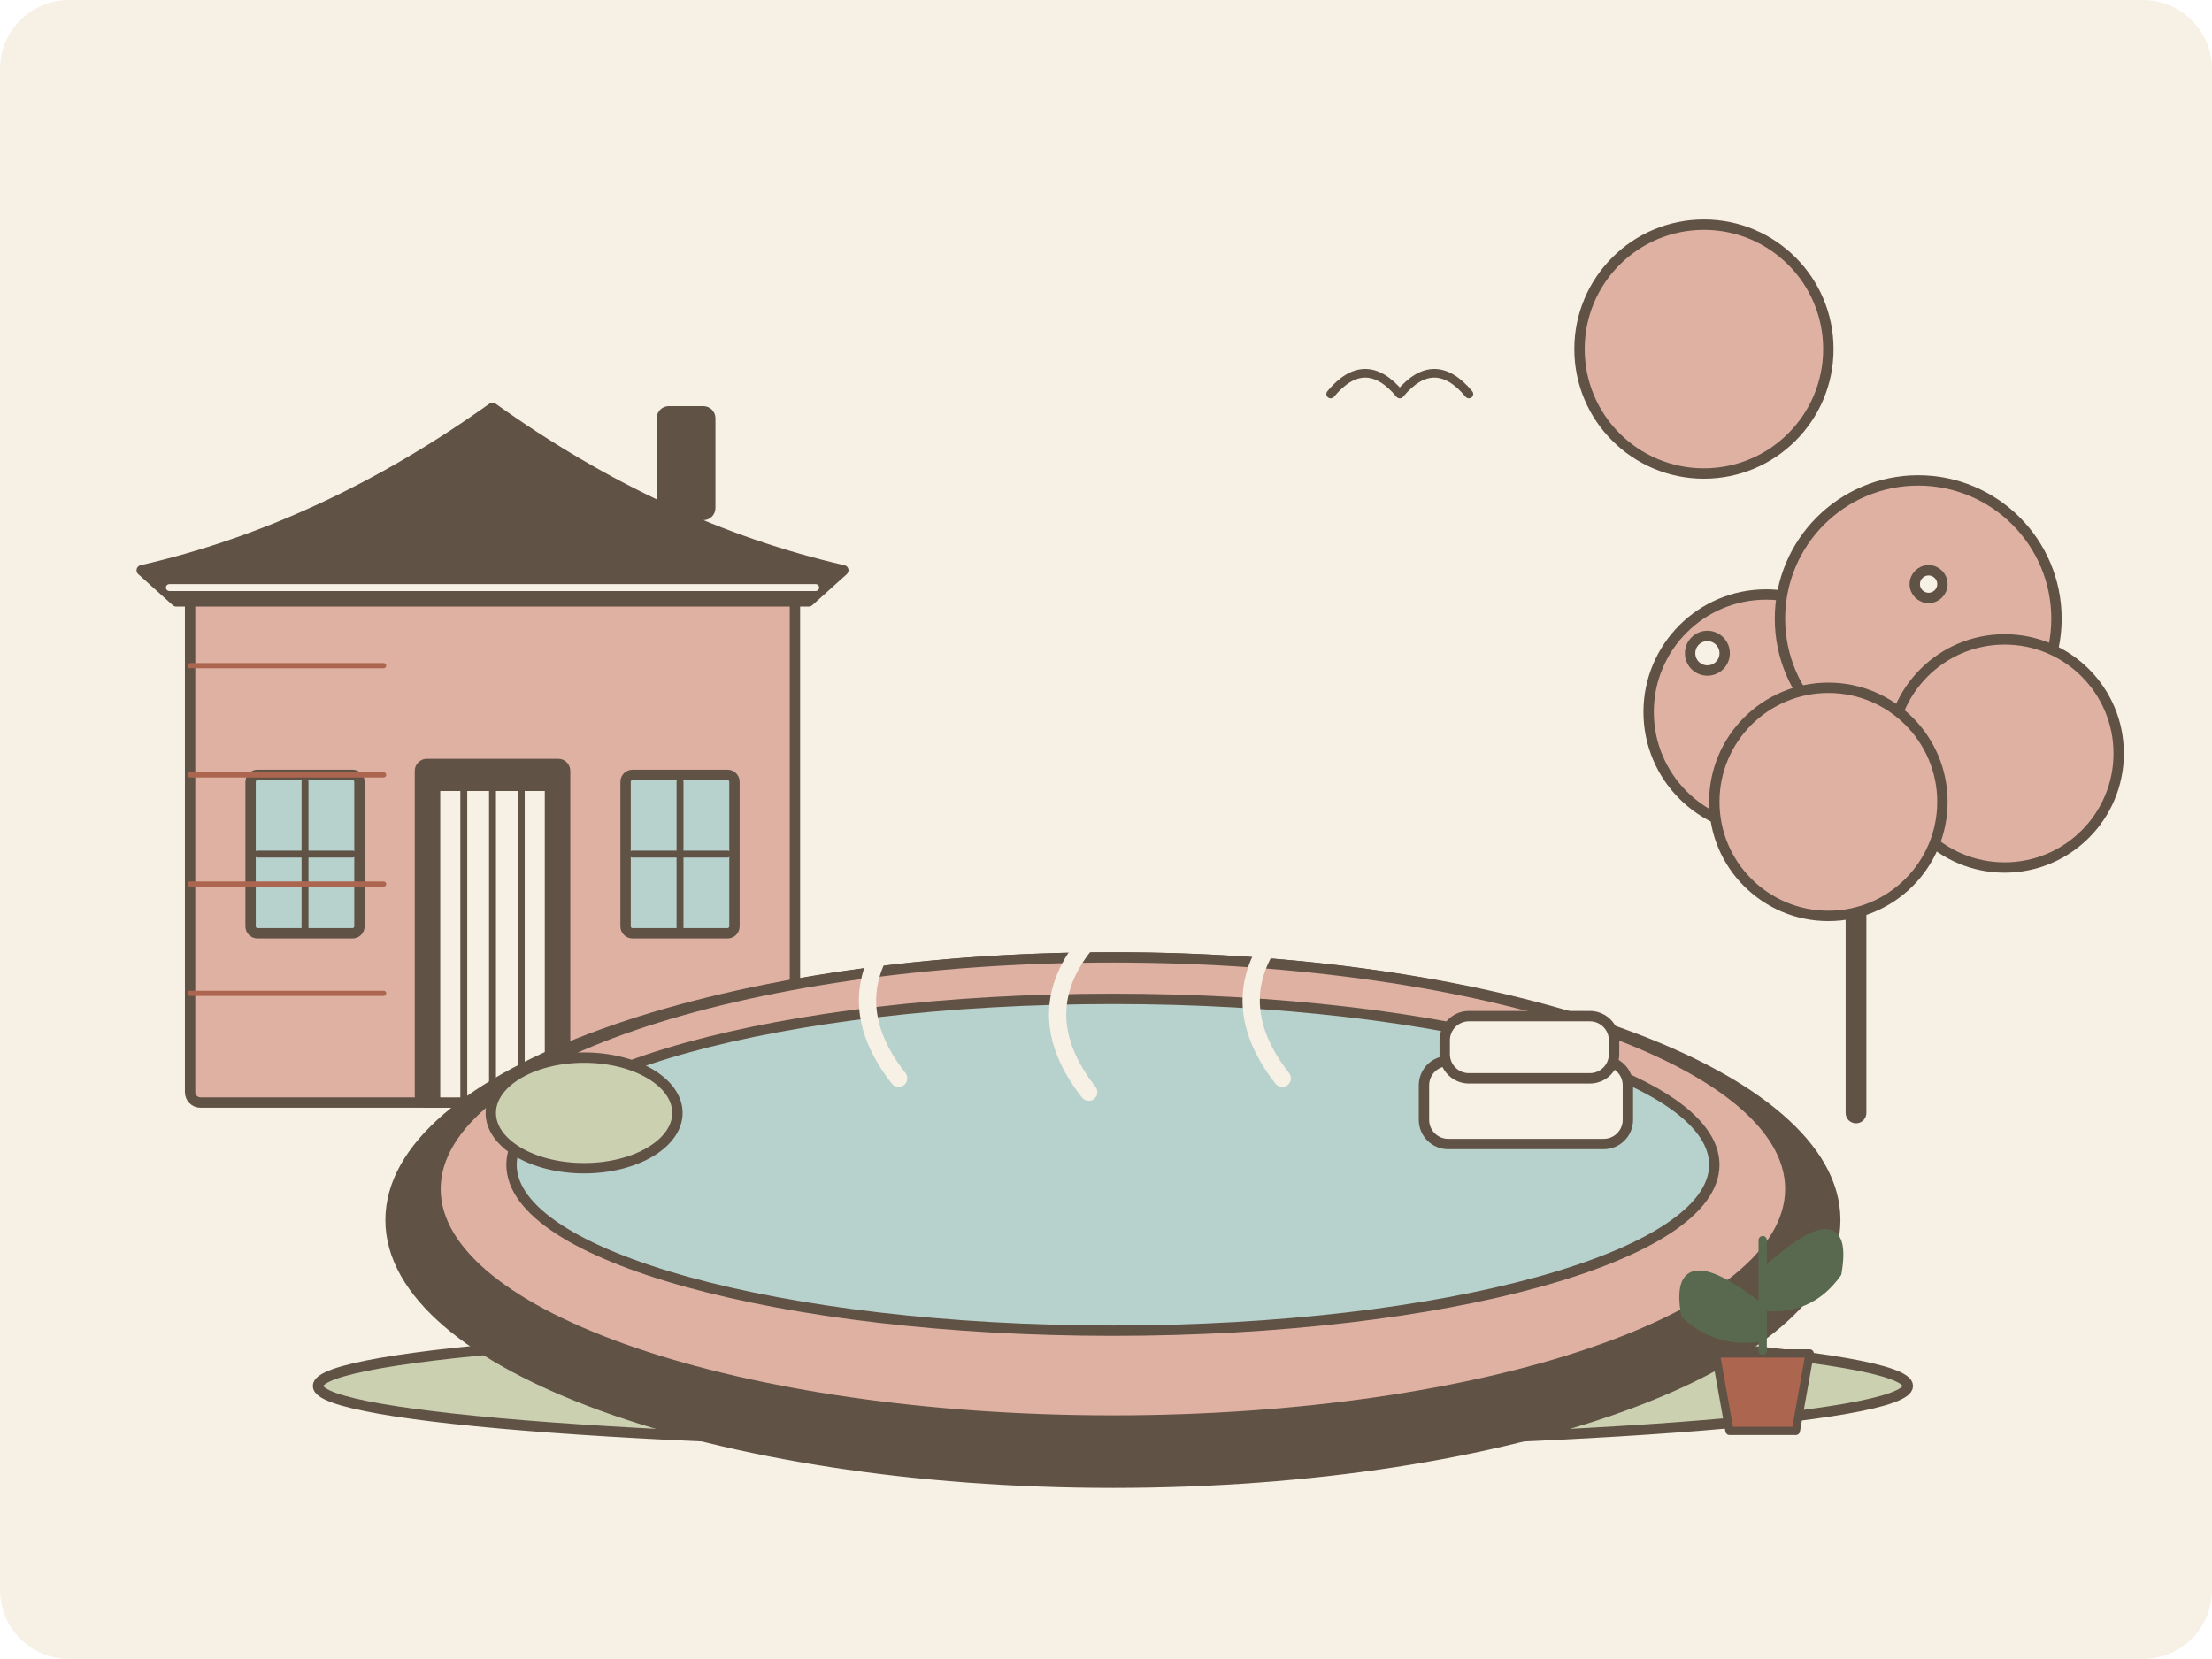
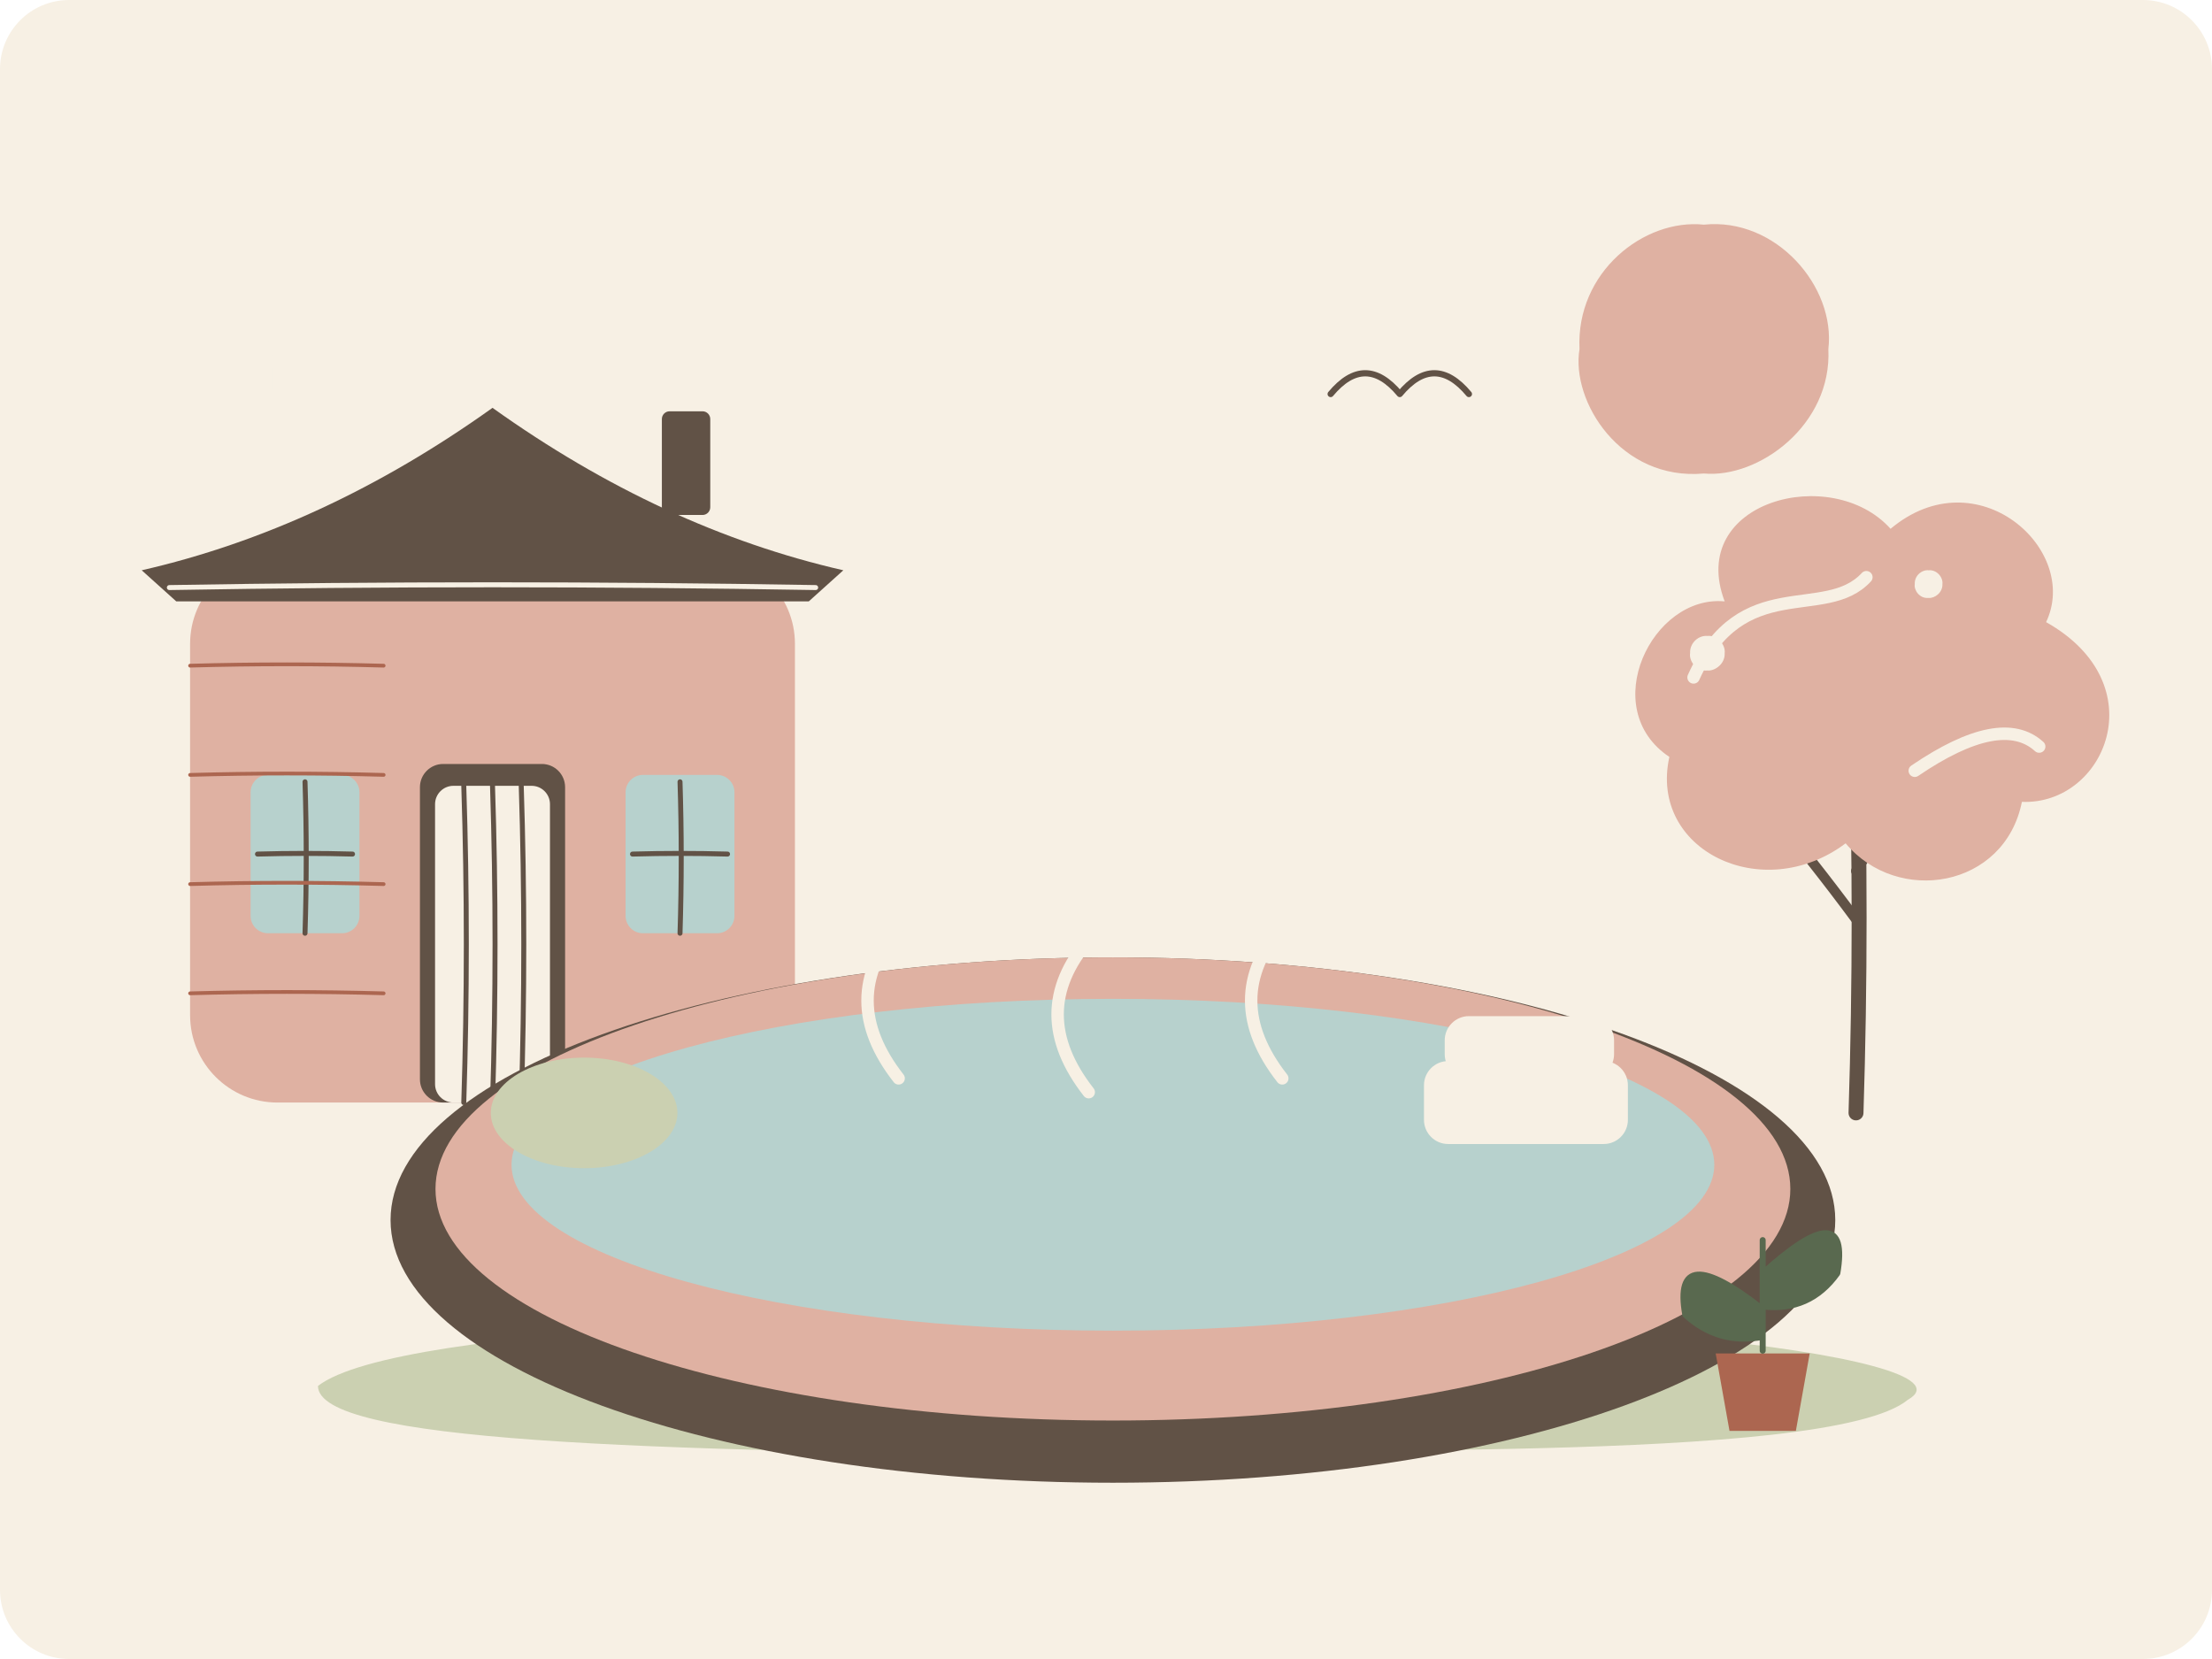
<svg xmlns="http://www.w3.org/2000/svg" width="640" height="480" viewBox="0 0 640 480" role="img" aria-labelledby="title">
  <rect width="640" height="480" rx="20" fill="#f7f0e4" />
-   <g stroke="#615246" stroke-width="3" stroke-linecap="round" stroke-linejoin="round">
-     <circle cx="493" cy="101" r="36" fill="#dfb1a2" />
+   <g stroke="none" stroke-width="2" stroke-linecap="round" stroke-linejoin="round">
+     <g transform="translate(493 101) scale(1)">
+       <path d="M0 -36C20.88 -38.16 38.16 -18 36 0C37.08 21.96 15.84 37.44 0 36C-24.12 38.16 -38.52 15.12 -36 0C-37.08 -22.32 -17.28 -37.8 0 -36Z" fill="#dfb1a2" stroke="none" stroke-width="2.16" stroke-linecap="round" stroke-linejoin="round" />
+     </g>
    <g transform="translate(78 88) scale(0.8)">
-       <path d="M0 23C-3 7 14-3 29 5C41-13 70-6 74 12C96 8 109 20 105 32H0Z" fill="#f7f0e4" stroke="#f7f0e4" stroke-width="3" stroke-linecap="round" stroke-linejoin="round" />
+       <path d="M0 23C-3 7 14-3 29 5C41-13 70-6 74 12C96 8 109 20 105 32H0Z" fill="#f7f0e4" stroke="#f7f0e4" stroke-width="2.16" stroke-linecap="round" stroke-linejoin="round" />
    </g>
    <g transform="translate(338 58) scale(0.55)">
-       <path d="M0 23C-3 7 14-3 29 5C41-13 70-6 74 12C96 8 109 20 105 32H0Z" fill="#f7f0e4" stroke="#f7f0e4" stroke-width="3" stroke-linecap="round" stroke-linejoin="round" />
+       <path d="M0 23C-3 7 14-3 29 5C41-13 70-6 74 12C96 8 109 20 105 32H0Z" fill="#f7f0e4" stroke="#f7f0e4" stroke-width="2.16" stroke-linecap="round" stroke-linejoin="round" />
    </g>
-     <path d="M385 114q10-12 20 0q10-12 20 0" fill="none" stroke="#615246" stroke-width="2.5" stroke-linecap="round" stroke-linejoin="round" />
+     <path d="M385 114q10-12 20 0q10-12 20 0" fill="none" stroke="#615246" stroke-width="1.8" stroke-linecap="round" stroke-linejoin="round" />
    <g transform="translate(55 161) scale(1)">
-       <rect x="0" y="0" width="175" height="158" rx="3" fill="#dfb1a2" />
-       <rect x="66.5" y="60.04" width="42" height="97.96" rx="2" fill="#615246" />
-       <rect x="70.875" y="66.36" width="33.25" height="91.64" rx="1" fill="#f7f0e4" />
-       <path d="M79.188 66.36L79.188 158" fill="none" stroke="#615246" stroke-width="2" stroke-linecap="round" stroke-linejoin="round" />
-       <path d="M87.5 66.36L87.5 158" fill="none" stroke="#615246" stroke-width="2" stroke-linecap="round" stroke-linejoin="round" />
-       <path d="M95.812 66.36L95.812 158" fill="none" stroke="#615246" stroke-width="2" stroke-linecap="round" stroke-linejoin="round" />
-       <rect x="17.5" y="63.2" width="31.5" height="45.82" rx="2" fill="#b7d1cd" />
-       <path d="M33.25 65.2L33.25 109.02" fill="none" stroke="#615246" stroke-width="2" stroke-linecap="round" stroke-linejoin="round" />
-       <path d="M19.5 86.11L47 86.11" fill="none" stroke="#615246" stroke-width="2" stroke-linecap="round" stroke-linejoin="round" />
-       <rect x="126" y="63.2" width="31.5" height="45.82" rx="2" fill="#b7d1cd" />
-       <path d="M141.75 65.2L141.75 109.02" fill="none" stroke="#615246" stroke-width="2" stroke-linecap="round" stroke-linejoin="round" />
-       <path d="M128 86.11L155.5 86.11" fill="none" stroke="#615246" stroke-width="2" stroke-linecap="round" stroke-linejoin="round" />
-       <path d="M0 31.6L56 31.6" fill="none" stroke="#ac6650" stroke-width="1.5" stroke-linecap="round" stroke-linejoin="round" />
-       <path d="M0 63.2L56 63.2" fill="none" stroke="#ac6650" stroke-width="1.5" stroke-linecap="round" stroke-linejoin="round" />
-       <path d="M0 94.8L56 94.8" fill="none" stroke="#ac6650" stroke-width="1.5" stroke-linecap="round" stroke-linejoin="round" />
-       <path d="M0 126.4L56 126.4" fill="none" stroke="#ac6650" stroke-width="1.5" stroke-linecap="round" stroke-linejoin="round" />
-       <rect x="136.5" y="-42" width="14" height="30" rx="2" fill="#615246" />
-       <path d="M-14 4Q38.5-8 87.5-43Q136.5-8 189 4L179 13H-4Z" fill="#615246" stroke="#615246" stroke-width="3" stroke-linecap="round" stroke-linejoin="round" />
-       <path d="M-6 9L181 9" fill="none" stroke="#f7f0e4" stroke-width="2" stroke-linecap="round" stroke-linejoin="round" />
+       <rect x="0" y="0" width="175" height="158" rx="25.28" fill="#dfb1a2" stroke="none" />
+       <rect x="66.5" y="60.04" width="42" height="97.96" rx="6.72" fill="#615246" stroke="none" />
+       <rect x="70.875" y="66.36" width="33.25" height="91.64" rx="5.32" fill="#f7f0e4" stroke="none" />
+       <path d="M79.188 66.36Q80.654 112.18 79.188 158" fill="none" stroke="#615246" stroke-width="1.44" stroke-linecap="round" stroke-linejoin="round" />
+       <path d="M87.5 66.36Q88.966 112.18 87.5 158" fill="none" stroke="#615246" stroke-width="1.44" stroke-linecap="round" stroke-linejoin="round" />
+       <path d="M95.812 66.36Q97.279 112.18 95.812 158" fill="none" stroke="#615246" stroke-width="1.44" stroke-linecap="round" stroke-linejoin="round" />
+       <rect x="17.5" y="63.2" width="31.5" height="45.82" rx="5.04" fill="#b7d1cd" stroke="none" />
+       <path d="M33.25 65.2Q33.951 87.11 33.25 109.02" fill="none" stroke="#615246" stroke-width="1.44" stroke-linecap="round" stroke-linejoin="round" />
+       <path d="M19.5 86.11Q33.25 85.725 47 86.11" fill="none" stroke="#615246" stroke-width="1.44" stroke-linecap="round" stroke-linejoin="round" />
+       <rect x="126" y="63.2" width="31.5" height="45.82" rx="5.04" fill="#b7d1cd" stroke="none" />
+       <path d="M141.75 65.2Q142.451 87.11 141.75 109.02" fill="none" stroke="#615246" stroke-width="1.44" stroke-linecap="round" stroke-linejoin="round" />
+       <path d="M128 86.11Q141.75 85.725 155.5 86.11" fill="none" stroke="#615246" stroke-width="1.44" stroke-linecap="round" stroke-linejoin="round" />
+       <path d="M0 31.6Q28 30.816 56 31.6" fill="none" stroke="#ac6650" stroke-width="1.08" stroke-linecap="round" stroke-linejoin="round" />
+       <path d="M0 63.2Q28 62.416 56 63.2" fill="none" stroke="#ac6650" stroke-width="1.08" stroke-linecap="round" stroke-linejoin="round" />
+       <path d="M0 94.8Q28 94.016 56 94.8" fill="none" stroke="#ac6650" stroke-width="1.08" stroke-linecap="round" stroke-linejoin="round" />
+       <path d="M0 126.4Q28 125.616 56 126.4" fill="none" stroke="#ac6650" stroke-width="1.08" stroke-linecap="round" stroke-linejoin="round" />
+       <rect x="136.5" y="-42" width="14" height="30" rx="2.24" fill="#615246" stroke="none" />
+       <path d="M-14 4Q38.5-8 87.5-43Q136.5-8 189 4L179 13H-4Z" fill="#615246" stroke="none" stroke-width="2.16" stroke-linecap="round" stroke-linejoin="round" />
+       <path d="M-6 9Q87.5 7.4 181 9" fill="none" stroke="#f7f0e4" stroke-width="1.44" stroke-linecap="round" stroke-linejoin="round" />
    </g>
    <g transform="translate(537 322) scale(1)">
-       <path d="M0 0L0 -113" fill="none" stroke="#615246" stroke-width="6" stroke-linecap="round" stroke-linejoin="round" />
-       <path d="M0 -56L-26 -89" fill="none" stroke="#615246" stroke-width="4" stroke-linecap="round" stroke-linejoin="round" />
-       <path d="M0 -70L25 -109" fill="none" stroke="#615246" stroke-width="4" stroke-linecap="round" stroke-linejoin="round" />
-       <circle cx="-26" cy="-116" r="34" fill="#dfb1a2" />
-       <circle cx="18" cy="-143" r="40" fill="#dfb1a2" />
-       <circle cx="43" cy="-104" r="33" fill="#dfb1a2" />
-       <circle cx="-8" cy="-90" r="33" fill="#dfb1a2" />
-       <circle cx="-43" cy="-133" r="5" fill="#f7f0e4" />
-       <circle cx="21" cy="-153" r="4" fill="#f7f0e4" />
+       <path d="M0 0Q1.8 -56.5 0 -113" fill="none" stroke="#615246" stroke-width="4.32" stroke-linecap="round" stroke-linejoin="round" />
+       <path d="M0 -56Q-12.472 -72.864 -26 -89" fill="none" stroke="#615246" stroke-width="2.88" stroke-linecap="round" stroke-linejoin="round" />
+       <path d="M0 -70Q13.124 -89.85 25 -109" fill="none" stroke="#615246" stroke-width="2.88" stroke-linecap="round" stroke-linejoin="round" />
+       <path d="M-54-103C-75-117-59-150-38-148C-49-177-7-188 10-169C35-190 65-163 55-142C87-124 72-89 48-90C43-65 12-60-3-78C-27-60-60-76-54-103Z" fill="#dfb1a2" stroke="none" stroke-width="2.16" stroke-linecap="round" stroke-linejoin="round" />
+       <path d="M-47-126C-33-157-9-142 3-155M17-99Q42-116 53-106" fill="none" stroke="#f7f0e4" stroke-width="3.6" stroke-linecap="round" stroke-linejoin="round" />
+       <g transform="translate(-43 -133) scale(1)">
+         <path d="M0 -5C2.9 -5.3 5.3 -2.5 5 0C5.15 3.05 2.2 5.2 0 5C-3.35 5.3 -5.35 2.1 -5 0C-5.15 -3.1 -2.4 -5.25 0 -5Z" fill="#f7f0e4" stroke="none" stroke-width="2.16" stroke-linecap="round" stroke-linejoin="round" />
+       </g>
+       <g transform="translate(21 -153) scale(1)">
+         <path d="M0 -4C2.32 -4.24 4.24 -2 4 0C4.12 2.44 1.76 4.16 0 4C-2.68 4.24 -4.28 1.68 -4 0C-4.12 -2.48 -1.92 -4.2 0 -4Z" fill="#f7f0e4" stroke="none" stroke-width="2.16" stroke-linecap="round" stroke-linejoin="round" />
+       </g>
    </g>
-     <ellipse cx="322" cy="401" rx="230" ry="17" fill="#cbd0b1" />
-     <ellipse cx="322" cy="353" rx="209" ry="76" fill="#615246" />
-     <ellipse cx="322" cy="344" rx="196" ry="67" fill="#dfb1a2" />
-     <ellipse cx="322" cy="337" rx="174" ry="48" fill="#b7d1cd" />
-     <path d="M260 312q-18-23 0-44m55 48q-18-23 0-44m56 40q-18-23 0-44" fill="none" stroke="#f7f0e4" stroke-width="5" stroke-linecap="round" stroke-linejoin="round" />
-     <rect x="412" y="307" width="59" height="24" rx="7" fill="#f7f0e4" />
-     <rect x="418" y="294" width="49" height="18" rx="7" fill="#f7f0e4" />
-     <ellipse cx="169" cy="322" rx="27" ry="16" fill="#cbd0b1" />
+     <g transform="translate(322 401) scale(1)">
+       <path d="M-230 0C-207-18 -57.5-22 0-17C115-24 253-9 230 4C207 23 46 17 0 20C-138 19 -230 16 -230 0Z" fill="#cbd0b1" stroke="none" stroke-width="2.16" stroke-linecap="round" stroke-linejoin="round" />
+     </g>
+     <ellipse cx="322" cy="353" rx="209" ry="76" fill="#615246" stroke="none" />
+     <ellipse cx="322" cy="344" rx="196" ry="67" fill="#dfb1a2" stroke="none" />
+     <ellipse cx="322" cy="337" rx="174" ry="48" fill="#b7d1cd" stroke="none" />
+     <path d="M260 312q-18-23 0-44m55 48q-18-23 0-44m56 40q-18-23 0-44" fill="none" stroke="#f7f0e4" stroke-width="3.6" stroke-linecap="round" stroke-linejoin="round" />
+     <rect x="412" y="307" width="59" height="24" rx="7" fill="#f7f0e4" stroke="none" />
+     <rect x="418" y="294" width="49" height="18" rx="7" fill="#f7f0e4" stroke="none" />
+     <ellipse cx="169" cy="322" rx="27" ry="16" fill="#cbd0b1" stroke="none" />
    <g transform="translate(510 414) scale(0.8)">
-       <path d="M-17-28H17L12 0H-12Z" fill="#ac6650" stroke="#615246" stroke-width="3" stroke-linecap="round" stroke-linejoin="round" />
-       <path d="M0-29V-69M0-44Q-33-70-28-42Q-16-31 0-34M0-57Q32-86 27-57Q17-43 0-45" fill="#59694f" stroke="#59694f" stroke-width="3" stroke-linecap="round" stroke-linejoin="round" />
+       <path d="M-17-28H17L12 0H-12Z" fill="#ac6650" stroke="none" stroke-width="2.16" stroke-linecap="round" stroke-linejoin="round" />
+       <path d="M0-29V-69M0-44Q-33-70-28-42Q-16-31 0-34M0-57Q32-86 27-57Q17-43 0-45" fill="#59694f" stroke="#59694f" stroke-width="2.16" stroke-linecap="round" stroke-linejoin="round" />
    </g>
  </g>
</svg>
